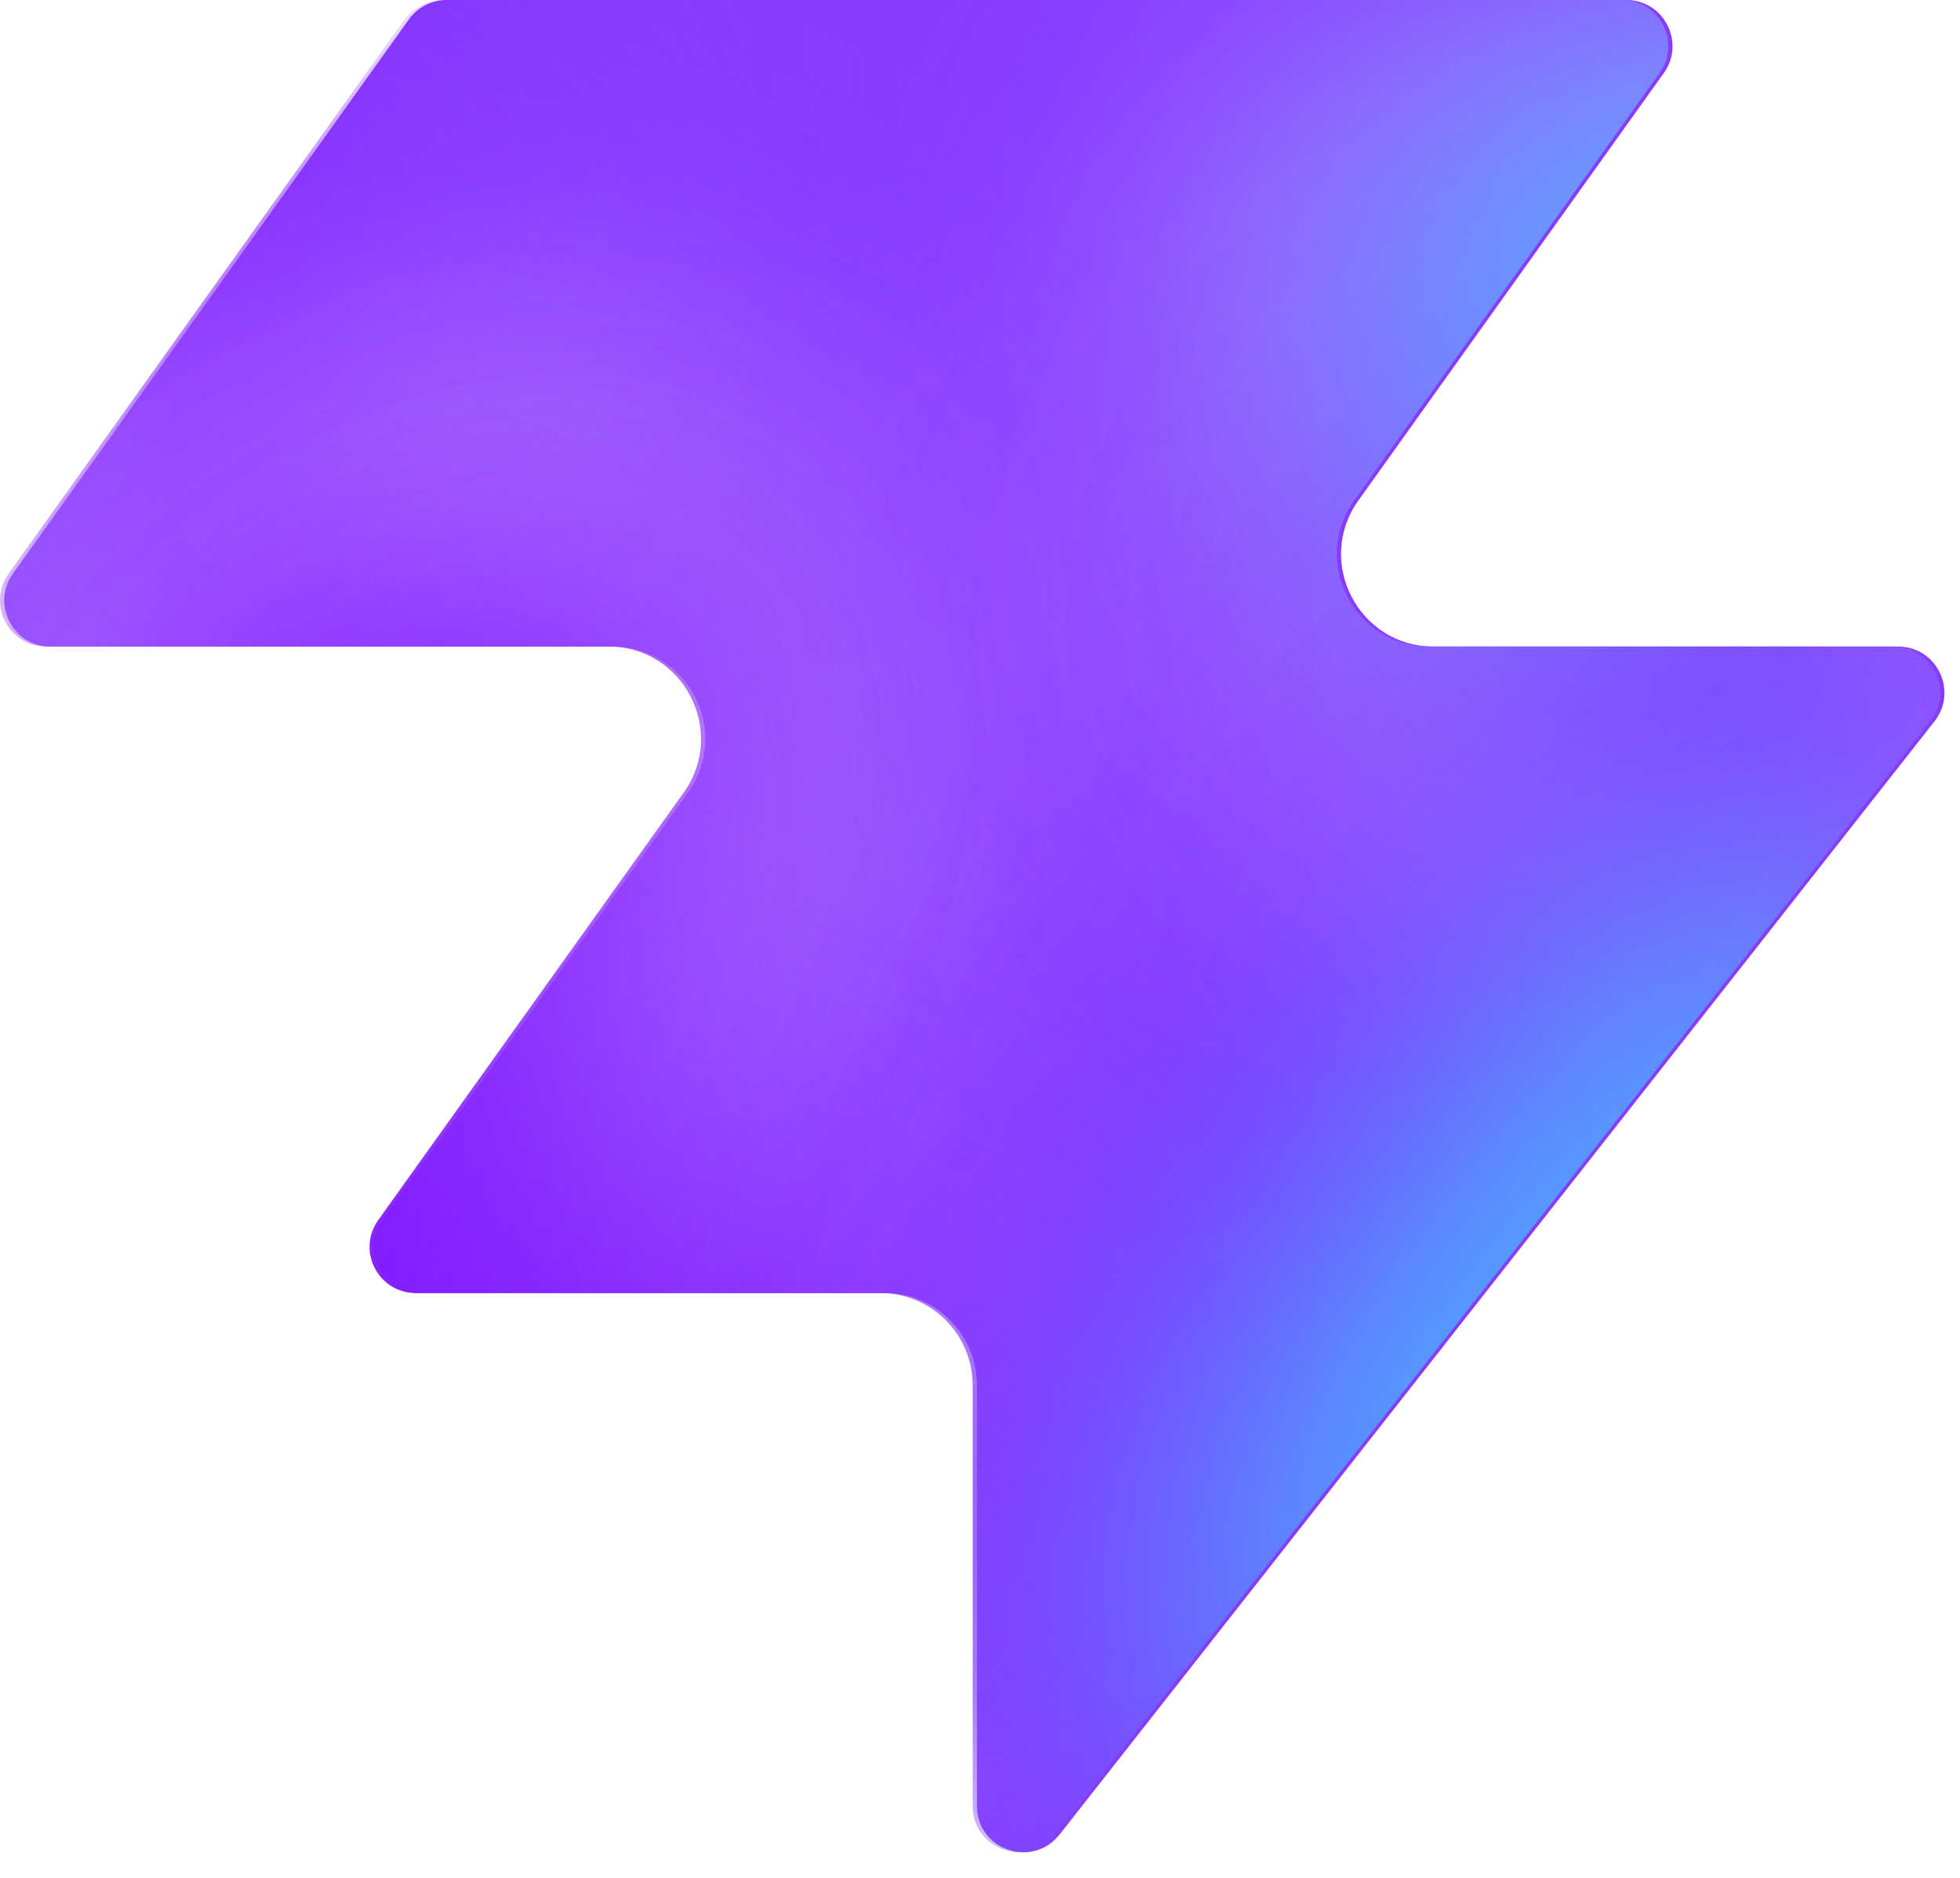
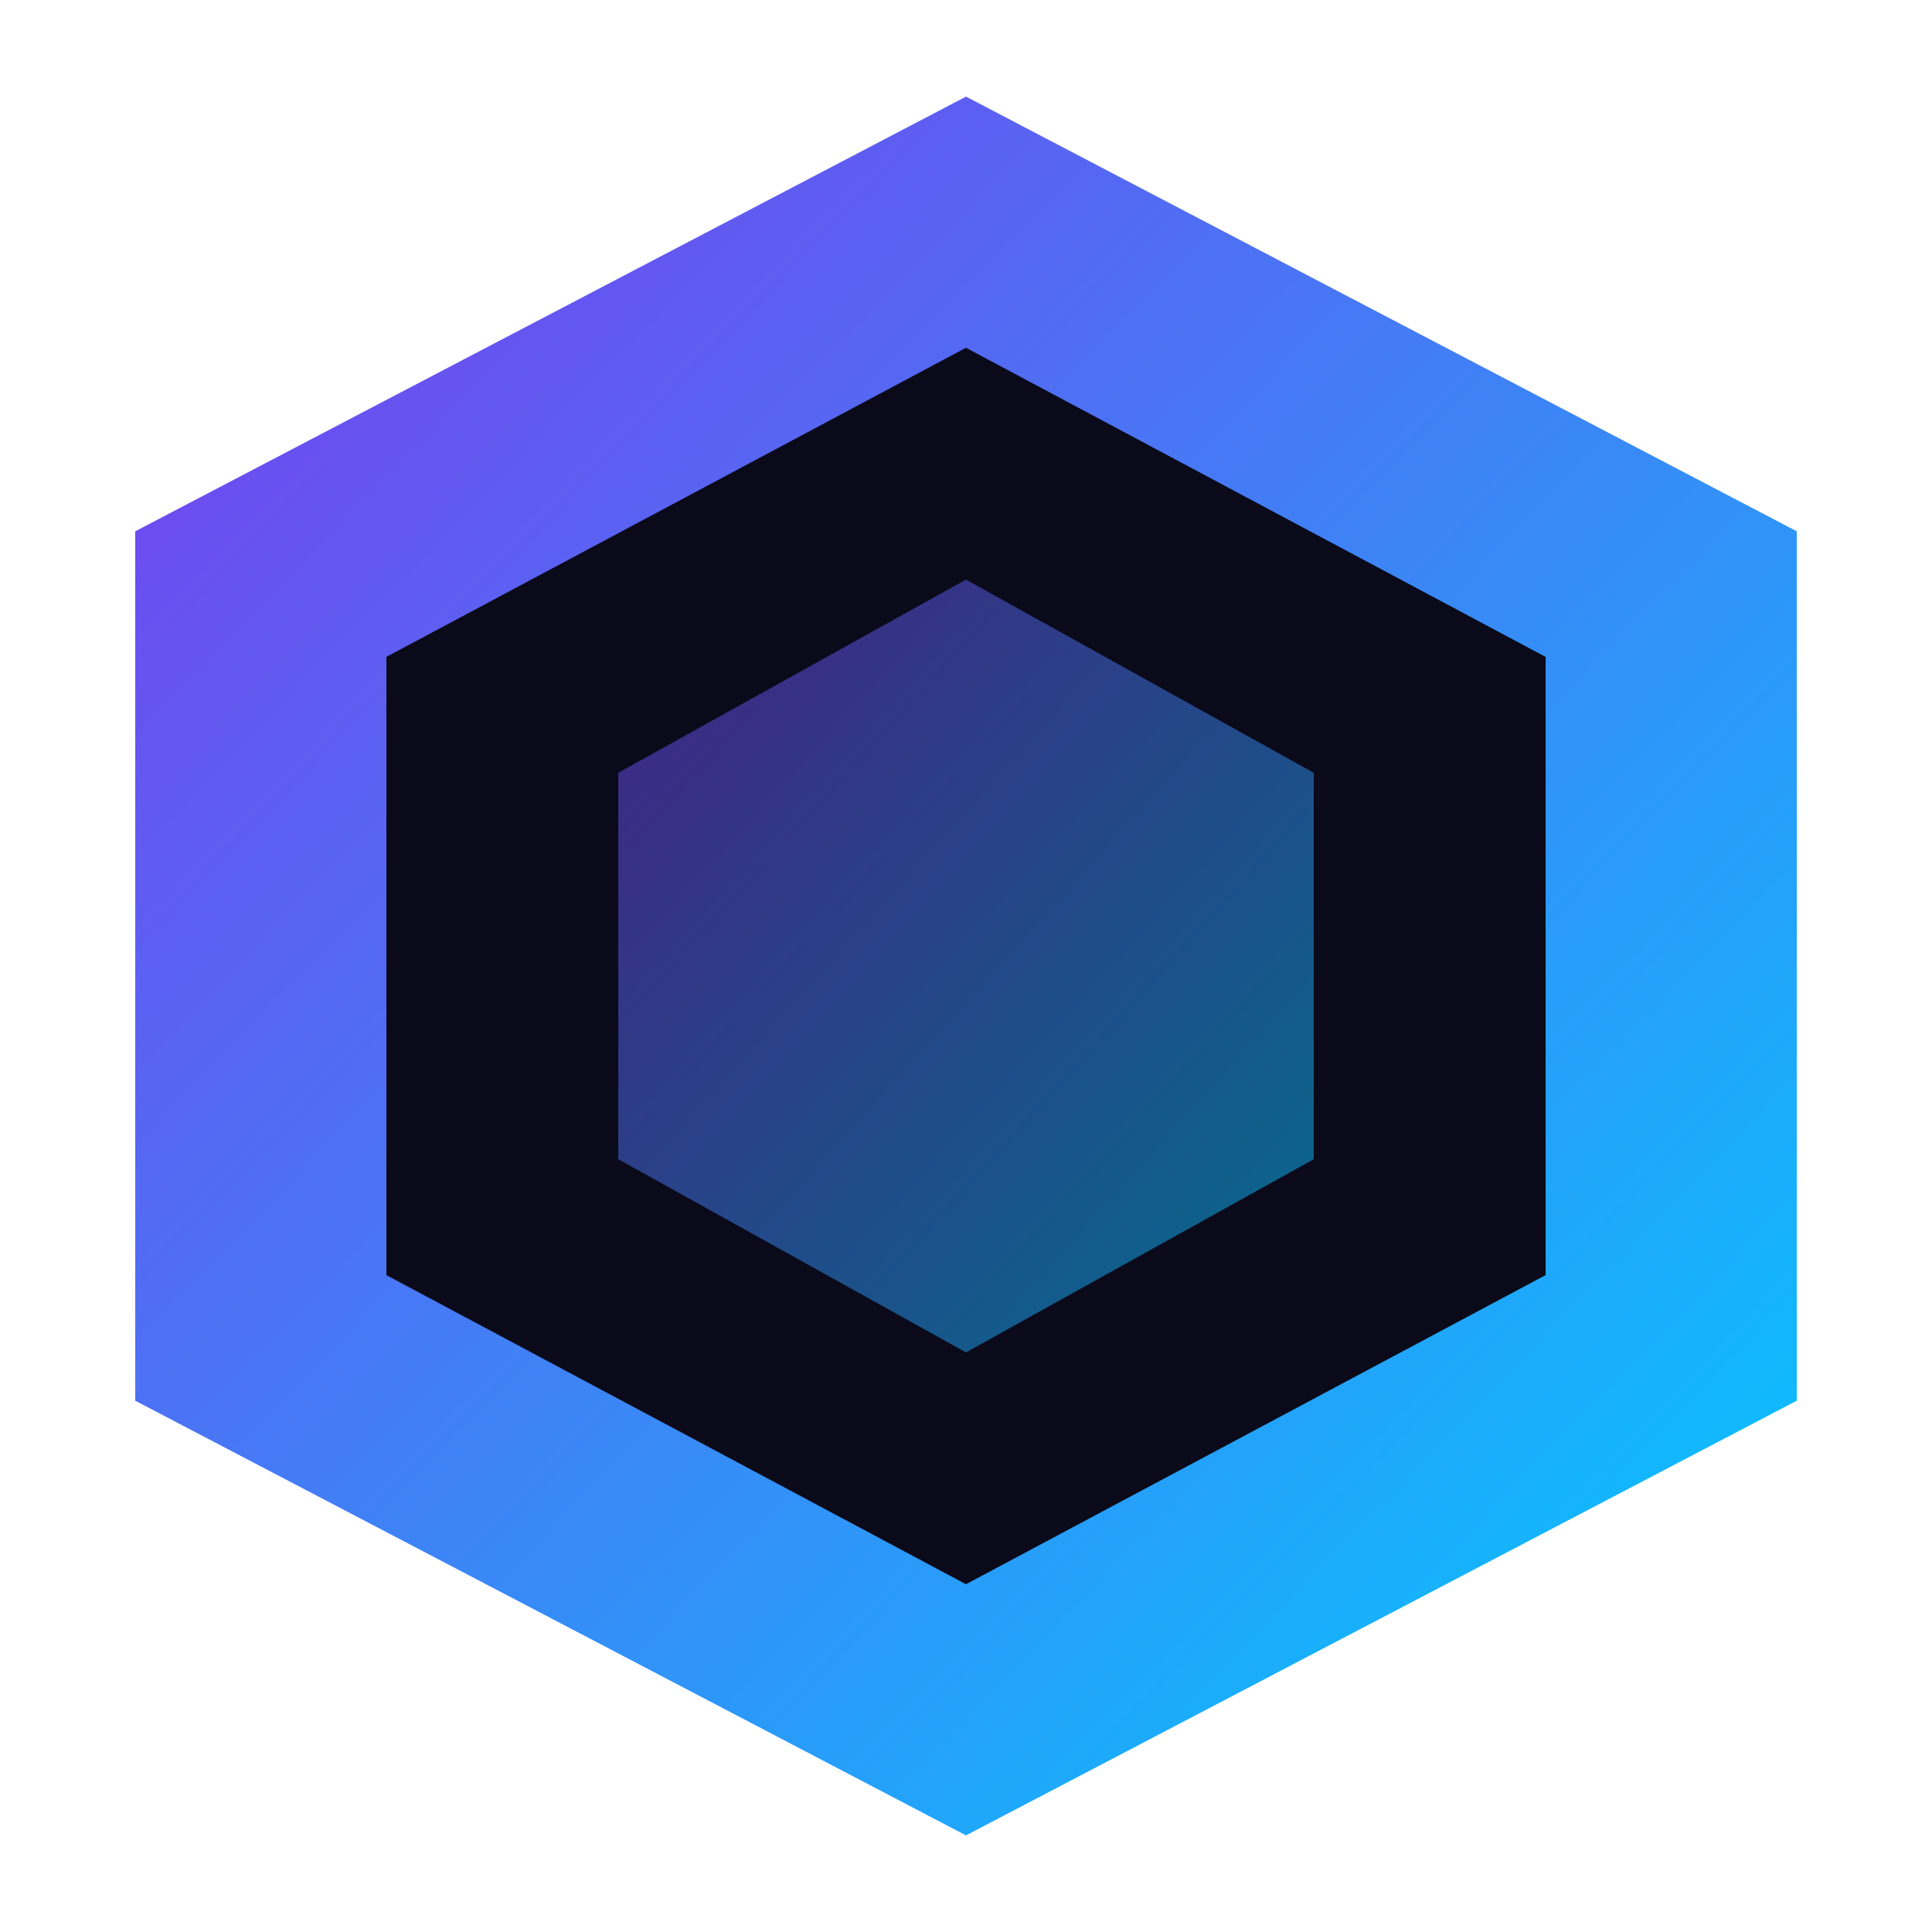
- <svg xmlns="http://www.w3.org/2000/svg" width="48" height="46" fill="none" viewBox="0 0 48 46">
-   <path fill="#863bff" d="M25.946 44.938c-.664.845-2.021.375-2.021-.698V33.937a2.26 2.26 0 0 0-2.262-2.262H10.287c-.92 0-1.456-1.04-.92-1.788l7.48-10.471c1.07-1.497 0-3.578-1.842-3.578H1.237c-.92 0-1.456-1.04-.92-1.788L10.013.474c.214-.297.556-.474.92-.474h28.894c.92 0 1.456 1.04.92 1.788l-7.48 10.471c-1.07 1.498 0 3.579 1.842 3.579h11.377c.943 0 1.473 1.088.89 1.83L25.947 44.94z" style="fill:#863bff;fill:color(display-p3 .525 .23 1);fill-opacity:1" />
-   <mask id="a" width="48" height="46" x="0" y="0" maskUnits="userSpaceOnUse" style="mask-type:alpha">
-     <path fill="#000" d="M25.842 44.938c-.664.844-2.021.375-2.021-.698V33.937a2.26 2.26 0 0 0-2.262-2.262H10.183c-.92 0-1.456-1.04-.92-1.788l7.48-10.471c1.07-1.498 0-3.579-1.842-3.579H1.133c-.92 0-1.456-1.04-.92-1.787L9.91.473c.214-.297.556-.474.92-.474h28.894c.92 0 1.456 1.04.92 1.788l-7.48 10.471c-1.07 1.498 0 3.578 1.842 3.578h11.377c.943 0 1.473 1.088.89 1.832L25.843 44.94z" style="fill:#000;fill-opacity:1" />
-   </mask>
-   <g mask="url(#a)">
-     <g filter="url(#b)">
-       <ellipse cx="5.508" cy="14.704" fill="#ede6ff" rx="5.508" ry="14.704" style="fill:#ede6ff;fill:color(display-p3 .927 .903 1);fill-opacity:1" transform="matrix(.00324 1 1 -.00324 -4.47 31.516)" />
-     </g>
-     <g filter="url(#c)">
-       <ellipse cx="10.399" cy="29.851" fill="#ede6ff" rx="10.399" ry="29.851" style="fill:#ede6ff;fill:color(display-p3 .927 .903 1);fill-opacity:1" transform="matrix(.00324 1 1 -.00324 -39.328 7.883)" />
-     </g>
-     <g filter="url(#d)">
-       <ellipse cx="5.508" cy="30.487" fill="#7e14ff" rx="5.508" ry="30.487" style="fill:#7e14ff;fill:color(display-p3 .492 .077 1);fill-opacity:1" transform="rotate(89.814 -25.913 -14.639)scale(1 -1)" />
-     </g>
-     <g filter="url(#e)">
-       <ellipse cx="5.508" cy="30.599" fill="#7e14ff" rx="5.508" ry="30.599" style="fill:#7e14ff;fill:color(display-p3 .492 .077 1);fill-opacity:1" transform="rotate(89.814 -32.644 -3.334)scale(1 -1)" />
-     </g>
-     <g filter="url(#f)">
-       <ellipse cx="5.508" cy="30.599" fill="#7e14ff" rx="5.508" ry="30.599" style="fill:#7e14ff;fill:color(display-p3 .492 .077 1);fill-opacity:1" transform="matrix(.00324 1 1 -.00324 -34.34 30.47)" />
-     </g>
-     <g filter="url(#g)">
-       <ellipse cx="14.072" cy="22.078" fill="#ede6ff" rx="14.072" ry="22.078" style="fill:#ede6ff;fill:color(display-p3 .927 .903 1);fill-opacity:1" transform="rotate(93.35 24.506 48.493)scale(-1 1)" />
-     </g>
-     <g filter="url(#h)">
-       <ellipse cx="3.47" cy="21.501" fill="#7e14ff" rx="3.47" ry="21.501" style="fill:#7e14ff;fill:color(display-p3 .492 .077 1);fill-opacity:1" transform="rotate(89.009 28.708 47.59)scale(-1 1)" />
-     </g>
-     <g filter="url(#i)">
-       <ellipse cx="3.47" cy="21.501" fill="#7e14ff" rx="3.47" ry="21.501" style="fill:#7e14ff;fill:color(display-p3 .492 .077 1);fill-opacity:1" transform="rotate(89.009 28.708 47.59)scale(-1 1)" />
-     </g>
-     <g filter="url(#j)">
-       <ellipse cx=".387" cy="8.972" fill="#7e14ff" rx="4.407" ry="29.108" style="fill:#7e14ff;fill:color(display-p3 .492 .077 1);fill-opacity:1" transform="rotate(39.51 .387 8.972)" />
-     </g>
-     <g filter="url(#k)">
-       <ellipse cx="47.523" cy="-6.092" fill="#7e14ff" rx="4.407" ry="29.108" style="fill:#7e14ff;fill:color(display-p3 .492 .077 1);fill-opacity:1" transform="rotate(37.892 47.523 -6.092)" />
-     </g>
-     <g filter="url(#l)">
-       <ellipse cx="41.412" cy="6.333" fill="#47bfff" rx="5.971" ry="9.665" style="fill:#47bfff;fill:color(display-p3 .28 .748 1);fill-opacity:1" transform="rotate(37.892 41.412 6.333)" />
-     </g>
-     <g filter="url(#m)">
-       <ellipse cx="-1.879" cy="38.332" fill="#7e14ff" rx="4.407" ry="29.108" style="fill:#7e14ff;fill:color(display-p3 .492 .077 1);fill-opacity:1" transform="rotate(37.892 -1.88 38.332)" />
-     </g>
-     <g filter="url(#n)">
-       <ellipse cx="-1.879" cy="38.332" fill="#7e14ff" rx="4.407" ry="29.108" style="fill:#7e14ff;fill:color(display-p3 .492 .077 1);fill-opacity:1" transform="rotate(37.892 -1.88 38.332)" />
-     </g>
-     <g filter="url(#o)">
-       <ellipse cx="35.651" cy="29.907" fill="#7e14ff" rx="4.407" ry="29.108" style="fill:#7e14ff;fill:color(display-p3 .492 .077 1);fill-opacity:1" transform="rotate(37.892 35.651 29.907)" />
-     </g>
-     <g filter="url(#p)">
-       <ellipse cx="38.418" cy="32.4" fill="#47bfff" rx="5.971" ry="15.297" style="fill:#47bfff;fill:color(display-p3 .28 .748 1);fill-opacity:1" transform="rotate(37.892 38.418 32.4)" />
-     </g>
-   </g>
+ <svg xmlns="http://www.w3.org/2000/svg" viewBox="0 0 100 100" width="100" height="100">
  <defs>
-     <filter id="b" width="60.045" height="41.654" x="-19.77" y="16.149" color-interpolation-filters="sRGB" filterUnits="userSpaceOnUse">
-       <feFlood flood-opacity="0" result="BackgroundImageFix" />
-       <feBlend in="SourceGraphic" in2="BackgroundImageFix" result="shape" />
-       <feGaussianBlur result="effect1_foregroundBlur_2002_17158" stdDeviation="7.659" />
-     </filter>
-     <filter id="c" width="90.34" height="51.437" x="-54.613" y="-7.533" color-interpolation-filters="sRGB" filterUnits="userSpaceOnUse">
-       <feFlood flood-opacity="0" result="BackgroundImageFix" />
-       <feBlend in="SourceGraphic" in2="BackgroundImageFix" result="shape" />
-       <feGaussianBlur result="effect1_foregroundBlur_2002_17158" stdDeviation="7.659" />
-     </filter>
-     <filter id="d" width="79.355" height="29.4" x="-49.64" y="2.03" color-interpolation-filters="sRGB" filterUnits="userSpaceOnUse">
-       <feFlood flood-opacity="0" result="BackgroundImageFix" />
-       <feBlend in="SourceGraphic" in2="BackgroundImageFix" result="shape" />
-       <feGaussianBlur result="effect1_foregroundBlur_2002_17158" stdDeviation="4.596" />
-     </filter>
-     <filter id="e" width="79.579" height="29.4" x="-45.045" y="20.029" color-interpolation-filters="sRGB" filterUnits="userSpaceOnUse">
-       <feFlood flood-opacity="0" result="BackgroundImageFix" />
-       <feBlend in="SourceGraphic" in2="BackgroundImageFix" result="shape" />
-       <feGaussianBlur result="effect1_foregroundBlur_2002_17158" stdDeviation="4.596" />
-     </filter>
-     <filter id="f" width="79.579" height="29.4" x="-43.513" y="21.178" color-interpolation-filters="sRGB" filterUnits="userSpaceOnUse">
-       <feFlood flood-opacity="0" result="BackgroundImageFix" />
-       <feBlend in="SourceGraphic" in2="BackgroundImageFix" result="shape" />
-       <feGaussianBlur result="effect1_foregroundBlur_2002_17158" stdDeviation="4.596" />
-     </filter>
-     <filter id="g" width="74.749" height="58.852" x="15.756" y="-17.901" color-interpolation-filters="sRGB" filterUnits="userSpaceOnUse">
-       <feFlood flood-opacity="0" result="BackgroundImageFix" />
-       <feBlend in="SourceGraphic" in2="BackgroundImageFix" result="shape" />
-       <feGaussianBlur result="effect1_foregroundBlur_2002_17158" stdDeviation="7.659" />
-     </filter>
-     <filter id="h" width="61.377" height="25.362" x="23.548" y="2.284" color-interpolation-filters="sRGB" filterUnits="userSpaceOnUse">
-       <feFlood flood-opacity="0" result="BackgroundImageFix" />
-       <feBlend in="SourceGraphic" in2="BackgroundImageFix" result="shape" />
-       <feGaussianBlur result="effect1_foregroundBlur_2002_17158" stdDeviation="4.596" />
-     </filter>
-     <filter id="i" width="61.377" height="25.362" x="23.548" y="2.284" color-interpolation-filters="sRGB" filterUnits="userSpaceOnUse">
-       <feFlood flood-opacity="0" result="BackgroundImageFix" />
-       <feBlend in="SourceGraphic" in2="BackgroundImageFix" result="shape" />
-       <feGaussianBlur result="effect1_foregroundBlur_2002_17158" stdDeviation="4.596" />
-     </filter>
-     <filter id="j" width="56.045" height="63.649" x="-27.636" y="-22.853" color-interpolation-filters="sRGB" filterUnits="userSpaceOnUse">
-       <feFlood flood-opacity="0" result="BackgroundImageFix" />
-       <feBlend in="SourceGraphic" in2="BackgroundImageFix" result="shape" />
-       <feGaussianBlur result="effect1_foregroundBlur_2002_17158" stdDeviation="4.596" />
-     </filter>
-     <filter id="k" width="54.814" height="64.646" x="20.116" y="-38.415" color-interpolation-filters="sRGB" filterUnits="userSpaceOnUse">
-       <feFlood flood-opacity="0" result="BackgroundImageFix" />
-       <feBlend in="SourceGraphic" in2="BackgroundImageFix" result="shape" />
-       <feGaussianBlur result="effect1_foregroundBlur_2002_17158" stdDeviation="4.596" />
-     </filter>
-     <filter id="l" width="33.541" height="35.313" x="24.641" y="-11.323" color-interpolation-filters="sRGB" filterUnits="userSpaceOnUse">
-       <feFlood flood-opacity="0" result="BackgroundImageFix" />
-       <feBlend in="SourceGraphic" in2="BackgroundImageFix" result="shape" />
-       <feGaussianBlur result="effect1_foregroundBlur_2002_17158" stdDeviation="4.596" />
-     </filter>
-     <filter id="m" width="54.814" height="64.646" x="-29.286" y="6.009" color-interpolation-filters="sRGB" filterUnits="userSpaceOnUse">
-       <feFlood flood-opacity="0" result="BackgroundImageFix" />
-       <feBlend in="SourceGraphic" in2="BackgroundImageFix" result="shape" />
-       <feGaussianBlur result="effect1_foregroundBlur_2002_17158" stdDeviation="4.596" />
-     </filter>
-     <filter id="n" width="54.814" height="64.646" x="-29.286" y="6.009" color-interpolation-filters="sRGB" filterUnits="userSpaceOnUse">
-       <feFlood flood-opacity="0" result="BackgroundImageFix" />
-       <feBlend in="SourceGraphic" in2="BackgroundImageFix" result="shape" />
-       <feGaussianBlur result="effect1_foregroundBlur_2002_17158" stdDeviation="4.596" />
-     </filter>
-     <filter id="o" width="54.814" height="64.646" x="8.244" y="-2.416" color-interpolation-filters="sRGB" filterUnits="userSpaceOnUse">
-       <feFlood flood-opacity="0" result="BackgroundImageFix" />
-       <feBlend in="SourceGraphic" in2="BackgroundImageFix" result="shape" />
-       <feGaussianBlur result="effect1_foregroundBlur_2002_17158" stdDeviation="4.596" />
-     </filter>
-     <filter id="p" width="39.409" height="43.623" x="18.713" y="10.588" color-interpolation-filters="sRGB" filterUnits="userSpaceOnUse">
-       <feFlood flood-opacity="0" result="BackgroundImageFix" />
-       <feBlend in="SourceGraphic" in2="BackgroundImageFix" result="shape" />
-       <feGaussianBlur result="effect1_foregroundBlur_2002_17158" stdDeviation="4.596" />
-     </filter>
+     <linearGradient id="grad" x1="0%" y1="0%" x2="100%" y2="100%">
+       <stop offset="0%" style="stop-color:#7c3aed;stop-opacity:1" />
+       <stop offset="100%" style="stop-color:#00ccff;stop-opacity:1" />
+     </linearGradient>
  </defs>
+   <polygon points="50,5 93,27.5 93,72.5 50,95 7,72.5 7,27.5" fill="url(#grad)" stroke="none" />
+   <polygon points="50,18 80,34 80,66 50,82 20,66 20,34" fill="#0a0a1a" stroke="none" />
+   <polygon points="50,30 68,40 68,60 50,70 32,60 32,40" fill="url(#grad)" opacity="0.5" />
</svg>
